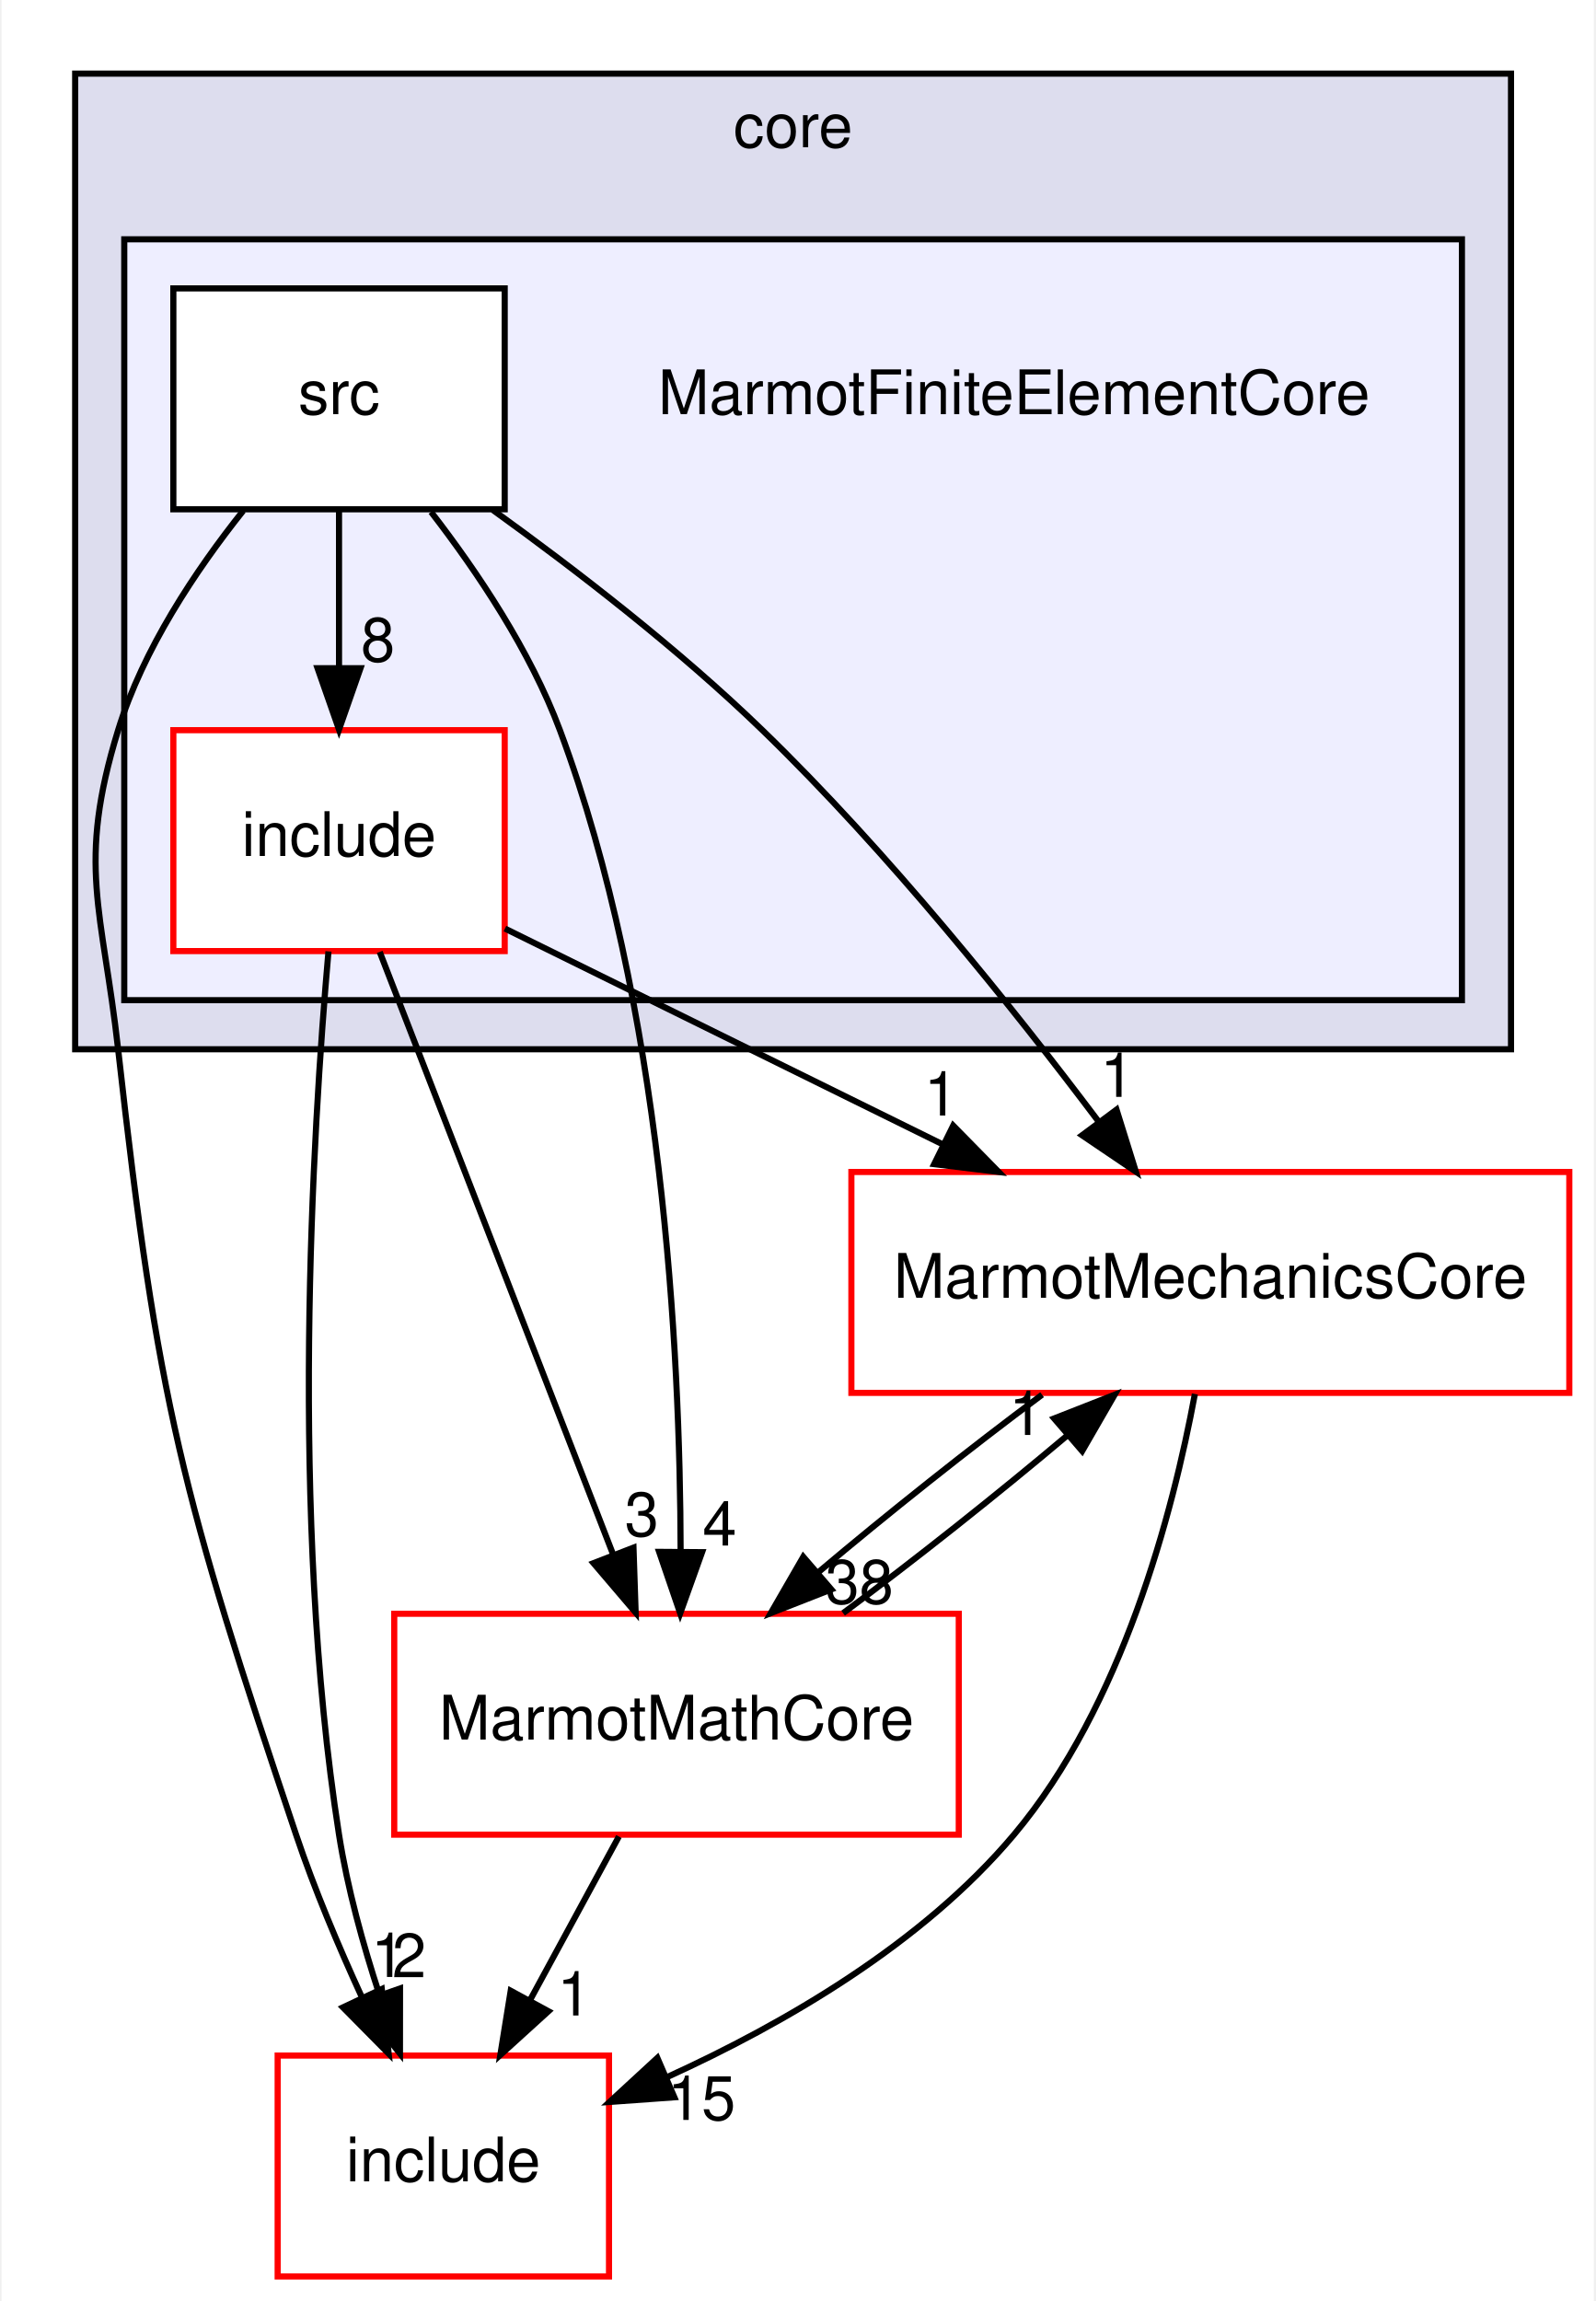
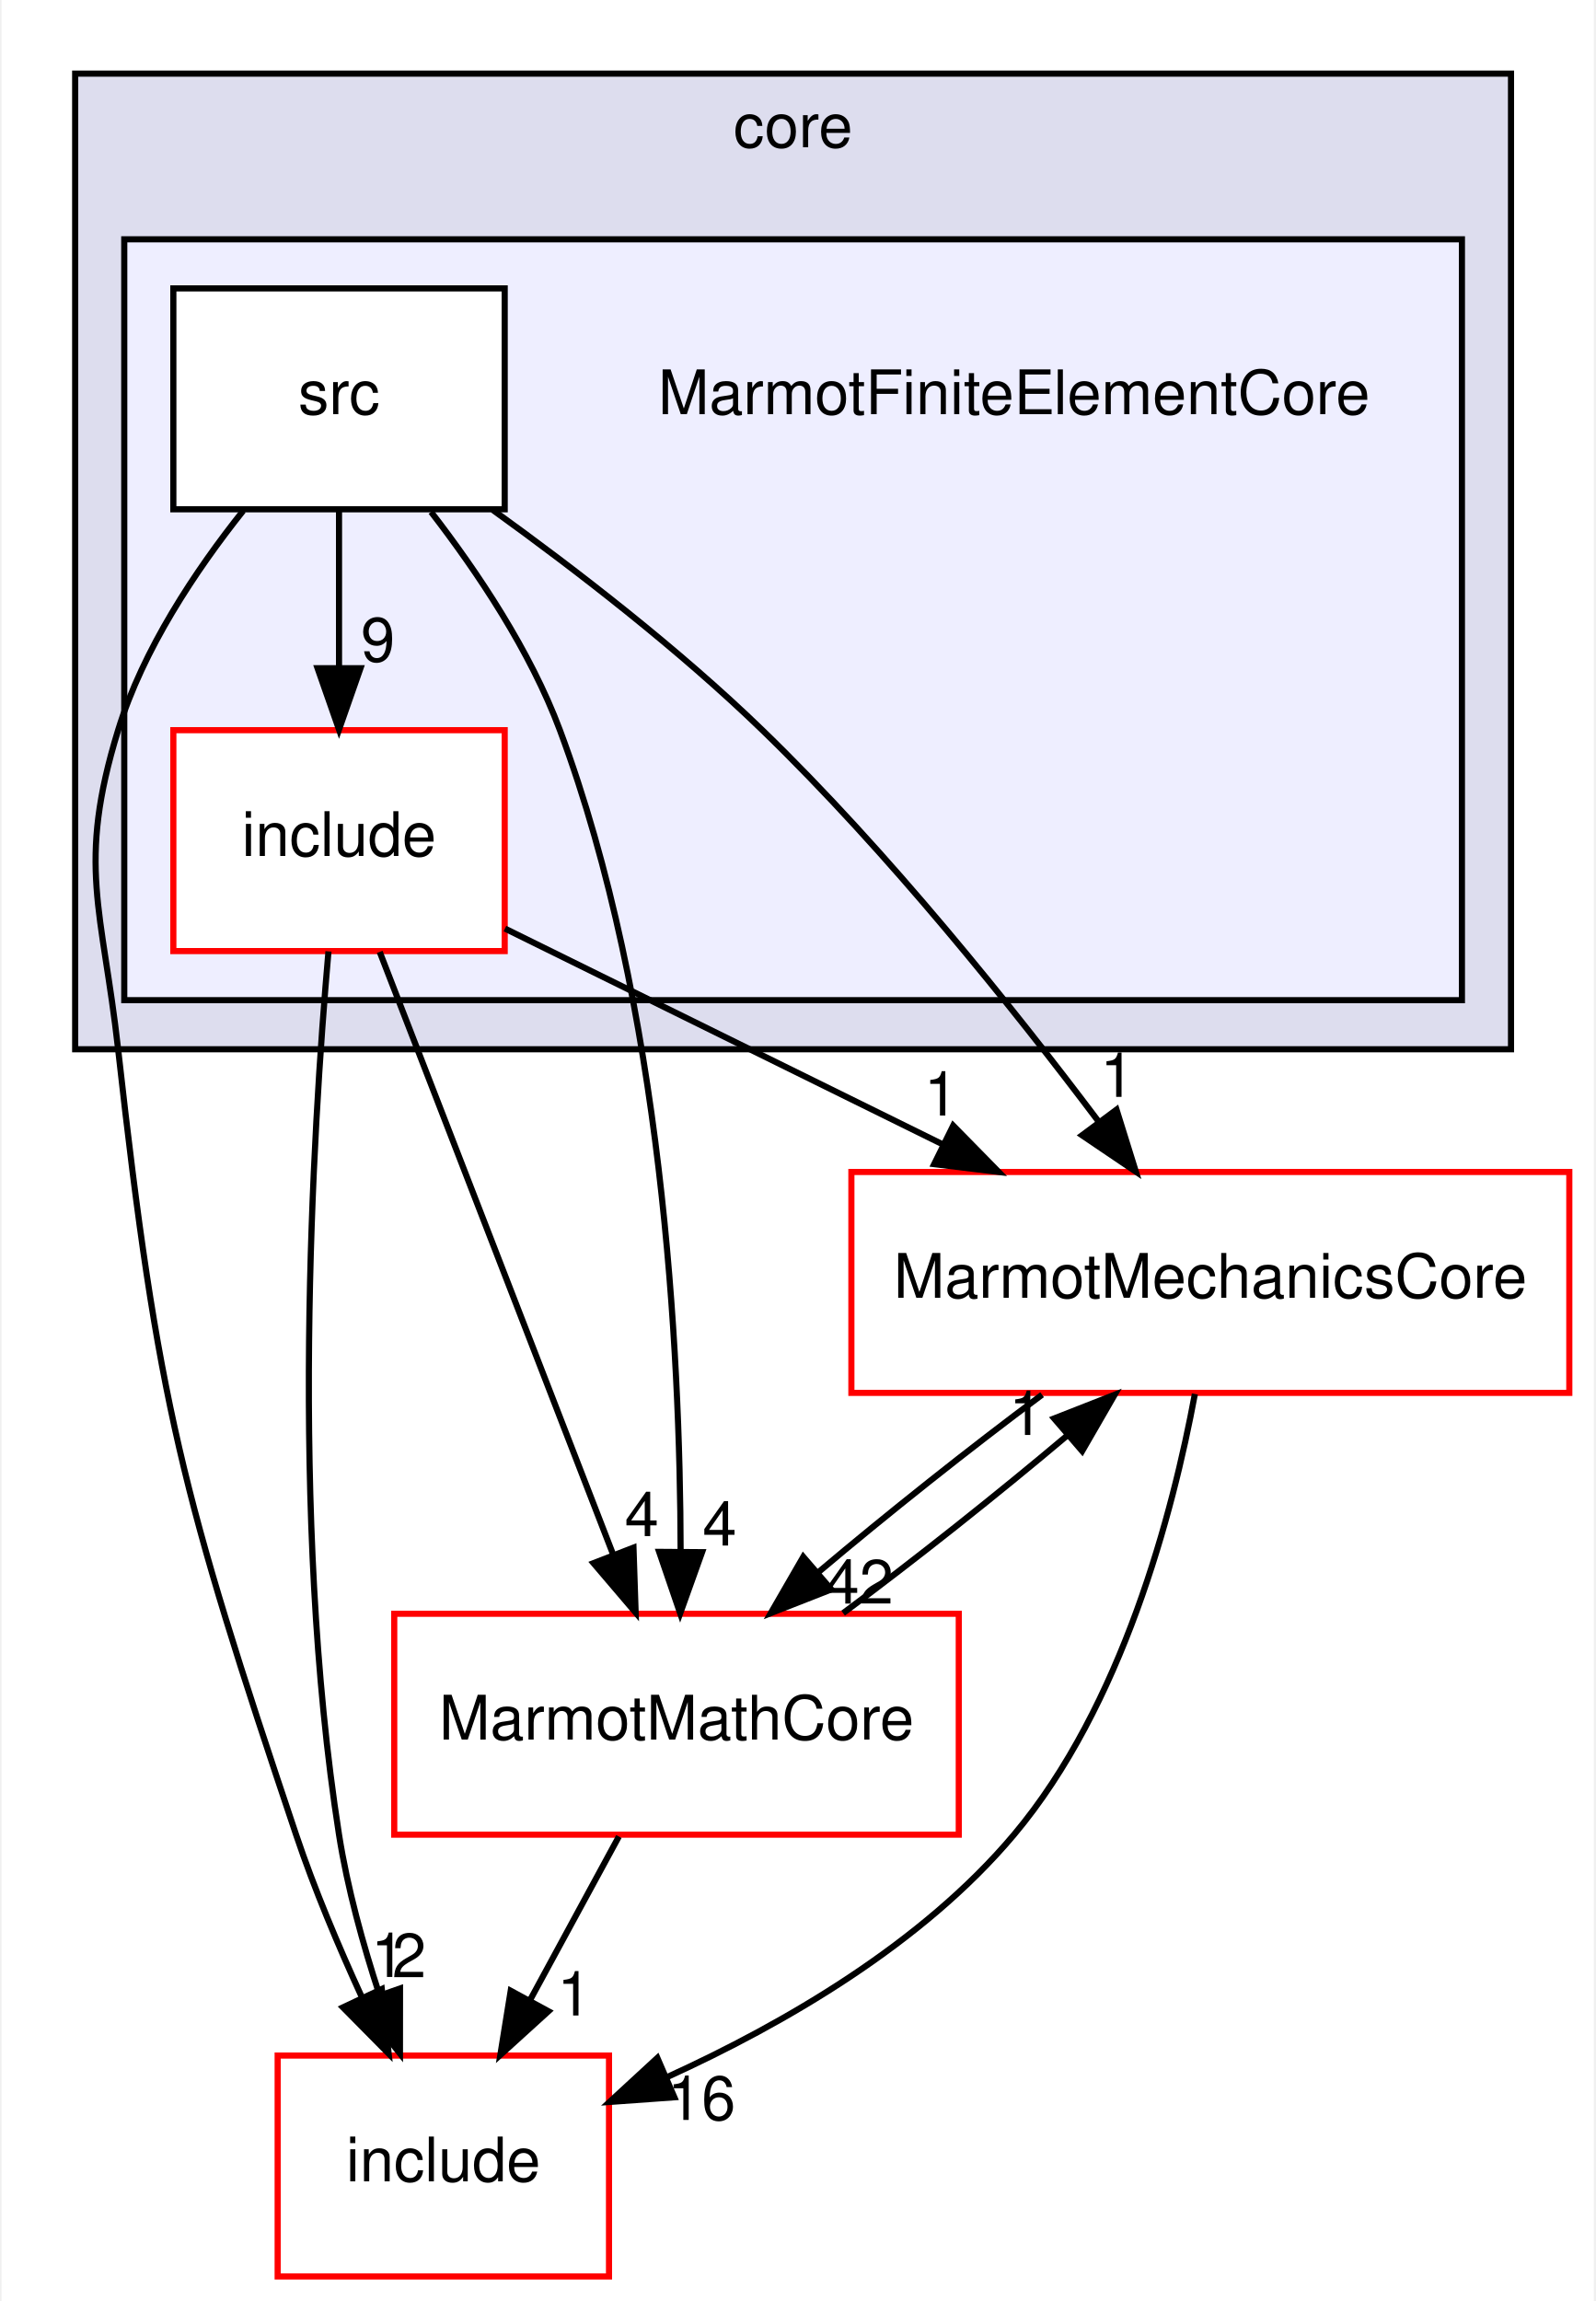
<svg xmlns="http://www.w3.org/2000/svg" xmlns:xlink="http://www.w3.org/1999/xlink" width="260pt" height="375pt" viewBox="0.00 0.00 259.50 375.00">
  <g id="graph0" class="graph" transform="scale(1 1) rotate(0) translate(4 371)">
    <polygon fill="white" stroke="transparent" points="-4,4 -4,-371 255.5,-371 255.5,4 -4,4" />
    <g id="clust1" class="cluster">
      <g id="a_clust1">
        <a xlink:href="dir_6d4da112a1331882b0b6514a341190a0.html" target="_top" xlink:title="core">
          <polygon fill="#ddddee" stroke="black" points="8,-200 8,-359 242,-359 242,-200 8,-200" />
          <text text-anchor="middle" x="125" y="-347" font-family="Helvetica,sans-Serif" font-size="10.00">core</text>
        </a>
      </g>
    </g>
    <g id="clust2" class="cluster">
      <g id="a_clust2">
        <a xlink:href="dir_a6282ced73efdb7b36cfc8bdf7a60b20.html" target="_top">
          <polygon fill="#eeeeff" stroke="black" points="16,-208 16,-332 234,-332 234,-208 16,-208" />
        </a>
      </g>
    </g>
    <g id="node1" class="node">
      <text text-anchor="middle" x="161" y="-303.5" font-family="Helvetica,sans-Serif" font-size="10.00">MarmotFiniteElementCore</text>
    </g>
    <g id="node2" class="node">
      <g id="a_node2">
        <a xlink:href="dir_7a1ab5031ed028ea4c059c711d14cf0d.html" target="_top" xlink:title="include">
          <polygon fill="white" stroke="red" points="78,-252 24,-252 24,-216 78,-216 78,-252" />
          <text text-anchor="middle" x="51" y="-231.5" font-family="Helvetica,sans-Serif" font-size="10.00">include</text>
        </a>
      </g>
    </g>
    <g id="node4" class="node">
      <g id="a_node4">
        <a xlink:href="dir_9969c29766c3ca5ea49aac3cac97384d.html" target="_top" xlink:title="MarmotMechanicsCore">
          <polygon fill="white" stroke="red" points="251.5,-180 134.5,-180 134.5,-144 251.5,-144 251.5,-180" />
          <text text-anchor="middle" x="193" y="-159.5" font-family="Helvetica,sans-Serif" font-size="10.00">MarmotMechanicsCore</text>
        </a>
      </g>
    </g>
    <g id="edge1" class="edge">
      <path fill="none" stroke="black" d="M78.04,-219.67C98.22,-209.72 126.2,-195.93 149.51,-184.44" />
      <polygon fill="black" stroke="black" points="151.09,-187.56 158.51,-180 147.99,-181.28 151.09,-187.56" />
      <g id="a_edge1-headlabel">
        <a xlink:href="dir_000007_000012.html" target="_top" xlink:title="1">
          <text text-anchor="middle" x="149.12" y="-189.2" font-family="Helvetica,sans-Serif" font-size="10.00">1</text>
        </a>
      </g>
    </g>
    <g id="node5" class="node">
      <g id="a_node5">
        <a xlink:href="dir_d44c64559bbebec7f509842c48db8b23.html" target="_top" xlink:title="include">
          <polygon fill="white" stroke="red" points="95,-36 41,-36 41,0 95,0 95,-36" />
          <text text-anchor="middle" x="68" y="-15.5" font-family="Helvetica,sans-Serif" font-size="10.00">include</text>
        </a>
      </g>
    </g>
    <g id="edge2" class="edge">
      <path fill="none" stroke="black" d="M49.28,-215.95C46.68,-186.41 42.88,-123.92 51,-72 52.36,-63.31 54.9,-54.1 57.61,-45.84" />
      <polygon fill="black" stroke="black" points="60.94,-46.93 60.93,-36.33 54.33,-44.62 60.94,-46.93" />
      <g id="a_edge2-headlabel">
        <a xlink:href="dir_000007_000002.html" target="_top" xlink:title="2">
          <text text-anchor="middle" x="62.43" y="-48.76" font-family="Helvetica,sans-Serif" font-size="10.00">2</text>
        </a>
      </g>
    </g>
    <g id="node6" class="node">
      <g id="a_node6">
        <a xlink:href="dir_39413a3592d49ba1372e049fbfe3e31f.html" target="_top" xlink:title="MarmotMathCore">
          <polygon fill="white" stroke="red" points="152,-108 60,-108 60,-72 152,-72 152,-108" />
          <text text-anchor="middle" x="106" y="-87.5" font-family="Helvetica,sans-Serif" font-size="10.00">MarmotMathCore</text>
        </a>
      </g>
    </g>
    <g id="edge3" class="edge">
      <path fill="none" stroke="black" d="M57.63,-215.87C67.09,-191.46 84.53,-146.43 95.68,-117.64" />
      <polygon fill="black" stroke="black" points="98.99,-118.78 99.34,-108.19 92.47,-116.25 98.99,-118.78" />
      <g id="a_edge3-headlabel">
-         <a xlink:href="dir_000007_000010.html" target="_top" xlink:title="3">
-           <text text-anchor="middle" x="100.34" y="-120.66" font-family="Helvetica,sans-Serif" font-size="10.00">3</text>
+         <a xlink:href="dir_000007_000010.html" target="_top" xlink:title="4">
+           <text text-anchor="middle" x="100.34" y="-120.66" font-family="Helvetica,sans-Serif" font-size="10.00">4</text>
        </a>
      </g>
    </g>
    <g id="node3" class="node">
      <g id="a_node3">
        <a xlink:href="dir_b03b27ba81a49fd6f9c9588f67883179.html" target="_top" xlink:title="src">
          <polygon fill="white" stroke="black" points="78,-324 24,-324 24,-288 78,-288 78,-324" />
          <text text-anchor="middle" x="51" y="-303.5" font-family="Helvetica,sans-Serif" font-size="10.00">src</text>
        </a>
      </g>
    </g>
    <g id="edge6" class="edge">
      <path fill="none" stroke="black" d="M51,-287.7C51,-279.98 51,-270.71 51,-262.11" />
      <polygon fill="black" stroke="black" points="54.5,-262.1 51,-252.1 47.5,-262.1 54.5,-262.1" />
      <g id="a_edge6-headlabel">
-         <a xlink:href="dir_000009_000007.html" target="_top" xlink:title="8">
-           <text text-anchor="middle" x="57.34" y="-263.2" font-family="Helvetica,sans-Serif" font-size="10.00">8</text>
+         <a xlink:href="dir_000009_000007.html" target="_top" xlink:title="9">
+           <text text-anchor="middle" x="57.34" y="-263.2" font-family="Helvetica,sans-Serif" font-size="10.00">9</text>
        </a>
      </g>
    </g>
    <g id="edge7" class="edge">
      <path fill="none" stroke="black" d="M76.06,-287.89C89.67,-278.08 106.44,-265.14 120,-252 140.45,-232.2 160.74,-206.88 174.72,-188.31" />
      <polygon fill="black" stroke="black" points="177.71,-190.16 180.86,-180.05 172.09,-185.98 177.71,-190.16" />
      <g id="a_edge7-headlabel">
        <a xlink:href="dir_000009_000012.html" target="_top" xlink:title="1">
          <text text-anchor="middle" x="177.84" y="-192.24" font-family="Helvetica,sans-Serif" font-size="10.00">1</text>
        </a>
      </g>
    </g>
    <g id="edge8" class="edge">
      <path fill="none" stroke="black" d="M35.39,-287.77C27.63,-278.03 19.05,-265.18 15,-252 8.21,-229.91 12.43,-222.97 15,-200 21.48,-142.03 25.43,-127.3 44,-72 46.96,-63.19 50.89,-53.87 54.71,-45.54" />
      <polygon fill="black" stroke="black" points="57.97,-46.84 59.09,-36.31 51.64,-43.85 57.97,-46.84" />
      <g id="a_edge8-headlabel">
        <a xlink:href="dir_000009_000002.html" target="_top" xlink:title="1">
          <text text-anchor="middle" x="59" y="-48.81" font-family="Helvetica,sans-Serif" font-size="10.00">1</text>
        </a>
      </g>
    </g>
    <g id="edge9" class="edge">
      <path fill="none" stroke="black" d="M66,-287.57C73.58,-277.76 82.18,-264.92 87,-252 103.7,-207.22 106.61,-151.01 106.67,-118.24" />
      <polygon fill="black" stroke="black" points="110.17,-118.04 106.6,-108.07 103.17,-118.09 110.17,-118.04" />
      <g id="a_edge9-headlabel">
        <a xlink:href="dir_000009_000010.html" target="_top" xlink:title="4">
          <text text-anchor="middle" x="113.03" y="-119.12" font-family="Helvetica,sans-Serif" font-size="10.00">4</text>
        </a>
      </g>
    </g>
    <g id="edge4" class="edge">
      <path fill="none" stroke="black" d="M190.48,-143.82C186.89,-124.47 178.64,-92.99 161,-72 146.07,-54.23 123.57,-41.19 104.44,-32.48" />
      <polygon fill="black" stroke="black" points="105.65,-29.2 95.09,-28.44 102.88,-35.62 105.65,-29.2" />
      <g id="a_edge4-headlabel">
-         <a xlink:href="dir_000012_000002.html" target="_top" xlink:title="15">
-           <text text-anchor="middle" x="110.08" y="-25.51" font-family="Helvetica,sans-Serif" font-size="10.00">15</text>
+         <a xlink:href="dir_000012_000002.html" target="_top" xlink:title="16">
+           <text text-anchor="middle" x="110.08" y="-25.51" font-family="Helvetica,sans-Serif" font-size="10.00">16</text>
        </a>
      </g>
    </g>
    <g id="edge5" class="edge">
      <path fill="none" stroke="black" d="M165.58,-143.7C153.83,-134.97 140.33,-124.24 129.09,-114.75" />
      <polygon fill="black" stroke="black" points="131.23,-111.97 121.36,-108.1 126.66,-117.28 131.23,-111.97" />
      <g id="a_edge5-headlabel">
-         <a xlink:href="dir_000012_000010.html" target="_top" xlink:title="38">
-           <text text-anchor="middle" x="135.8" y="-109.66" font-family="Helvetica,sans-Serif" font-size="10.00">38</text>
+         <a xlink:href="dir_000012_000010.html" target="_top" xlink:title="42">
+           <text text-anchor="middle" x="135.8" y="-109.66" font-family="Helvetica,sans-Serif" font-size="10.00">42</text>
        </a>
      </g>
    </g>
    <g id="edge10" class="edge">
      <path fill="none" stroke="black" d="M133.15,-108.1C144.88,-116.8 158.38,-127.52 169.65,-137.03" />
      <polygon fill="black" stroke="black" points="167.54,-139.83 177.41,-143.7 172.11,-134.52 167.54,-139.83" />
      <g id="a_edge10-headlabel">
        <a xlink:href="dir_000010_000012.html" target="_top" xlink:title="1">
          <text text-anchor="middle" x="162.97" y="-137.14" font-family="Helvetica,sans-Serif" font-size="10.00">1</text>
        </a>
      </g>
    </g>
    <g id="edge11" class="edge">
      <path fill="none" stroke="black" d="M96.61,-71.7C92.24,-63.64 86.94,-53.89 82.1,-44.98" />
      <polygon fill="black" stroke="black" points="85.13,-43.22 77.29,-36.1 78.98,-46.56 85.13,-43.22" />
      <g id="a_edge11-headlabel">
        <a xlink:href="dir_000010_000002.html" target="_top" xlink:title="1">
          <text text-anchor="middle" x="89.34" y="-42.53" font-family="Helvetica,sans-Serif" font-size="10.00">1</text>
        </a>
      </g>
    </g>
  </g>
</svg>
